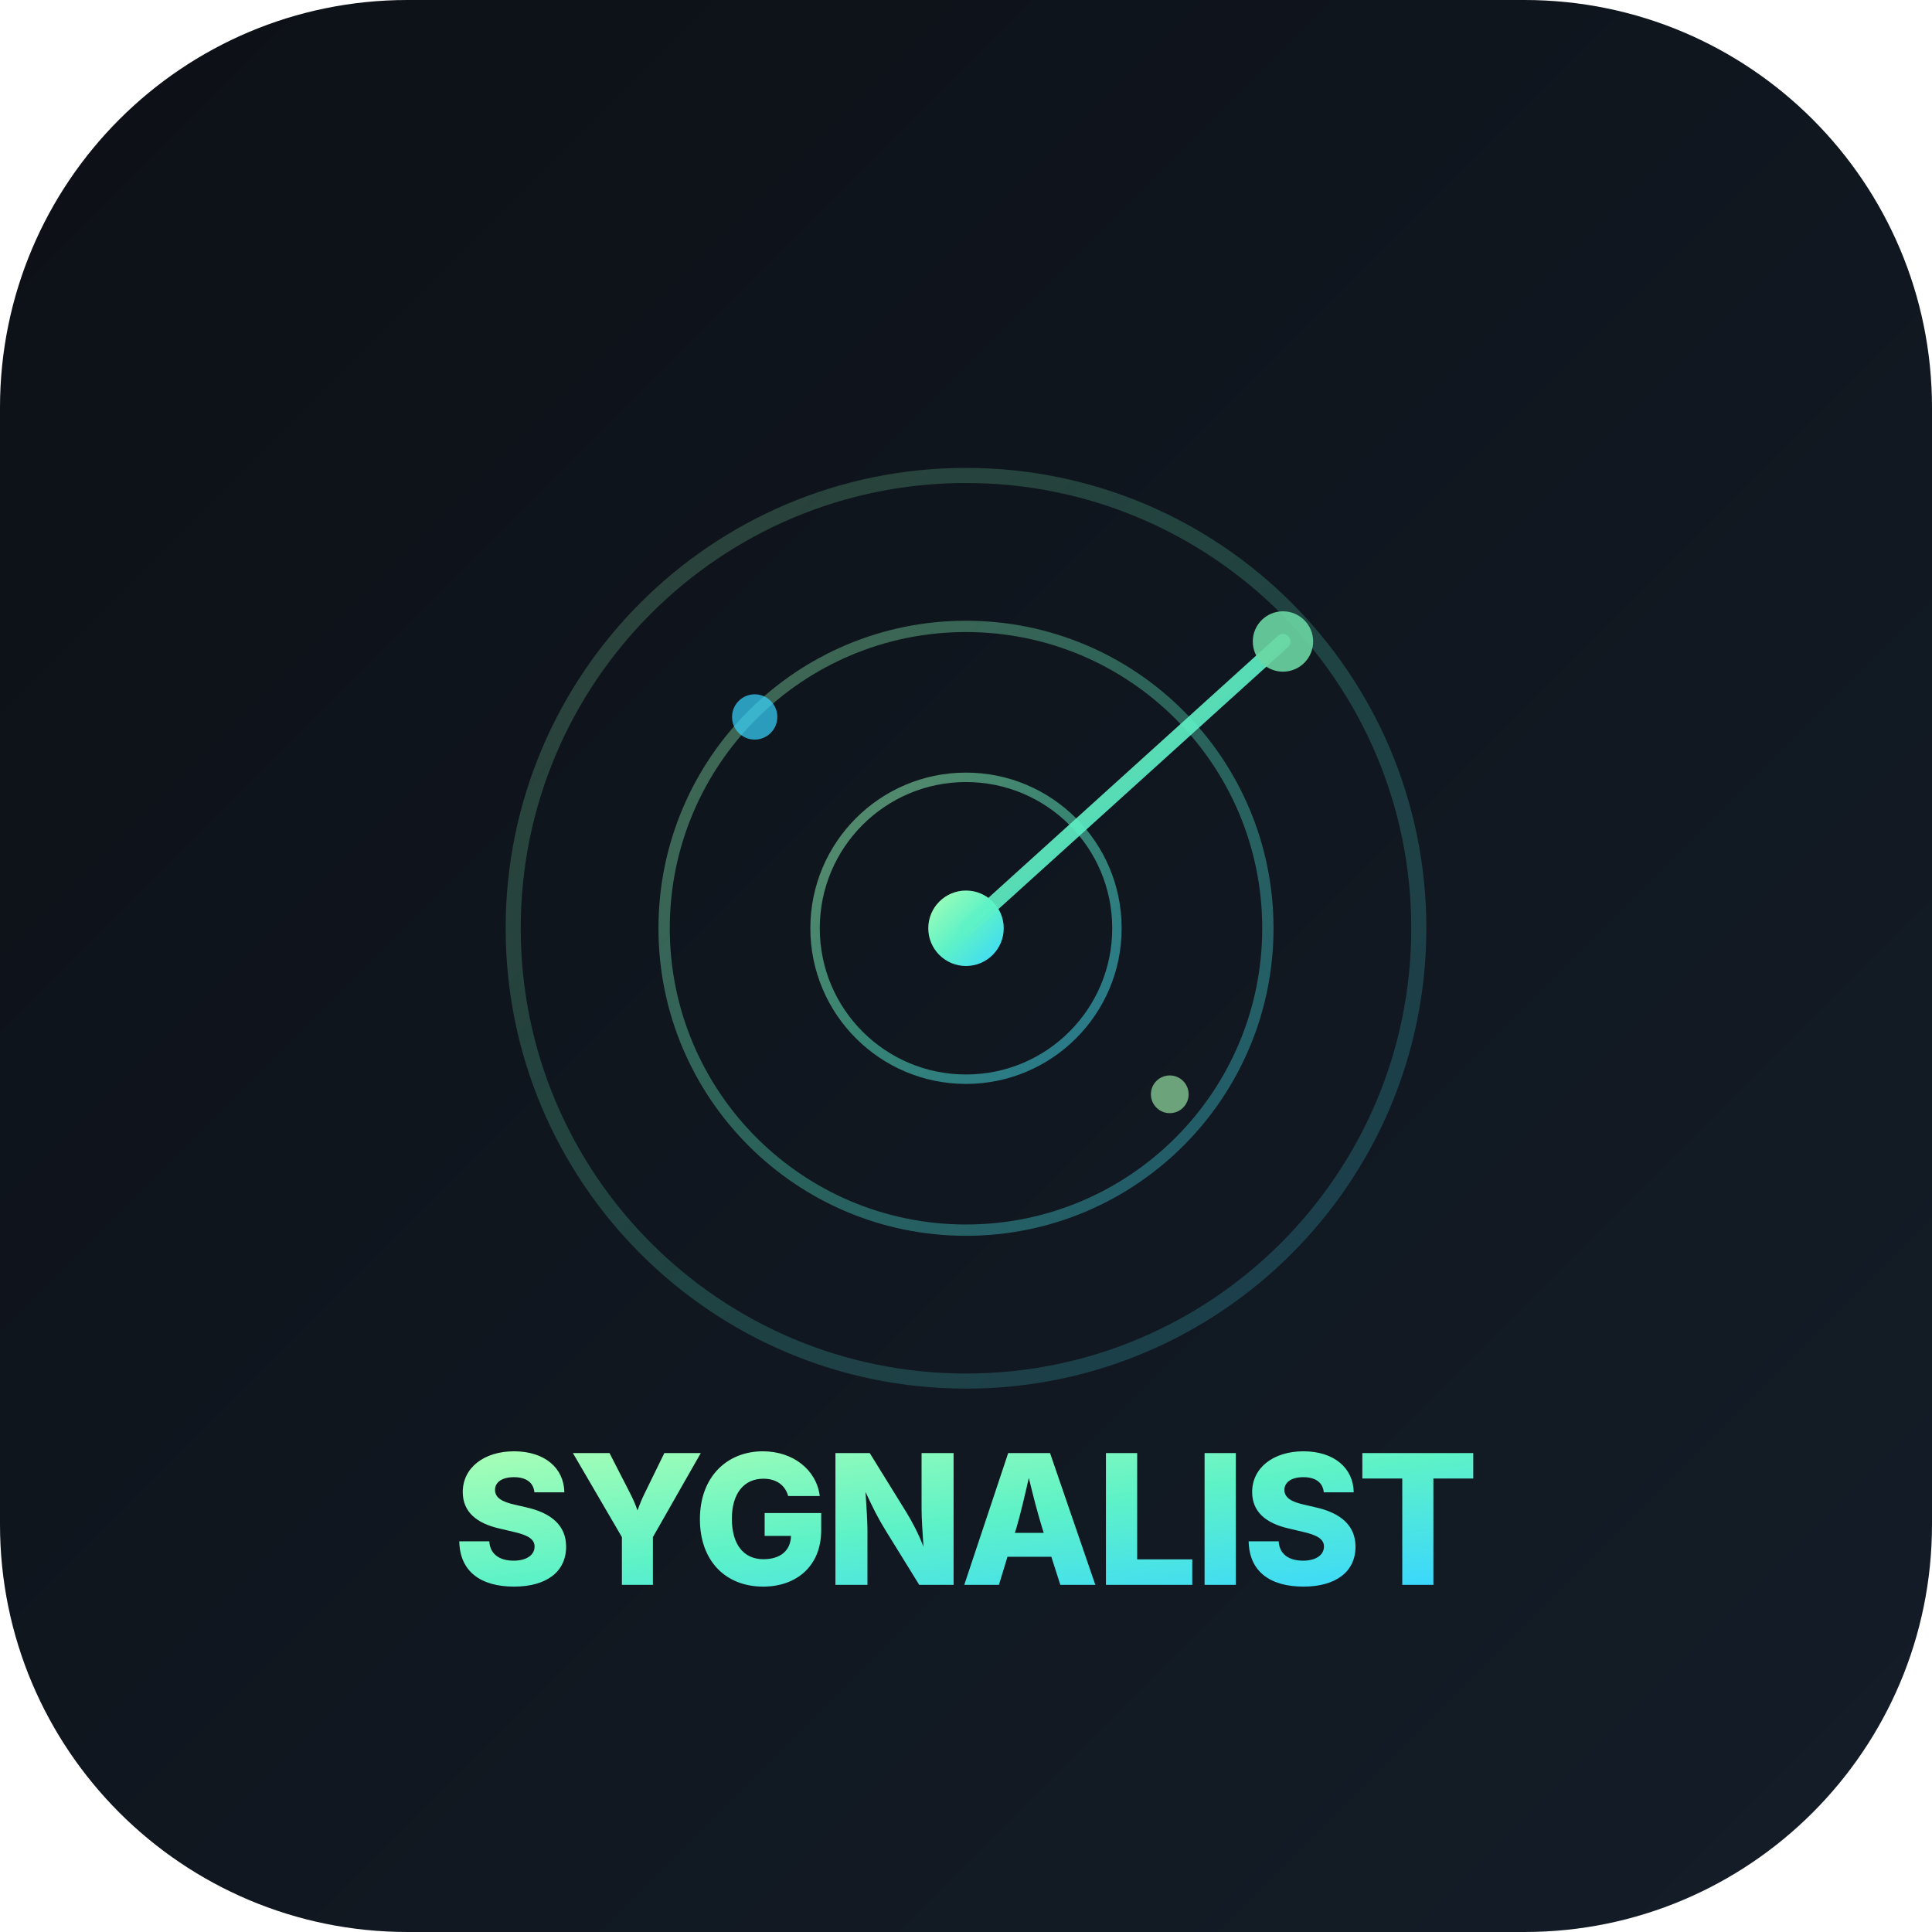
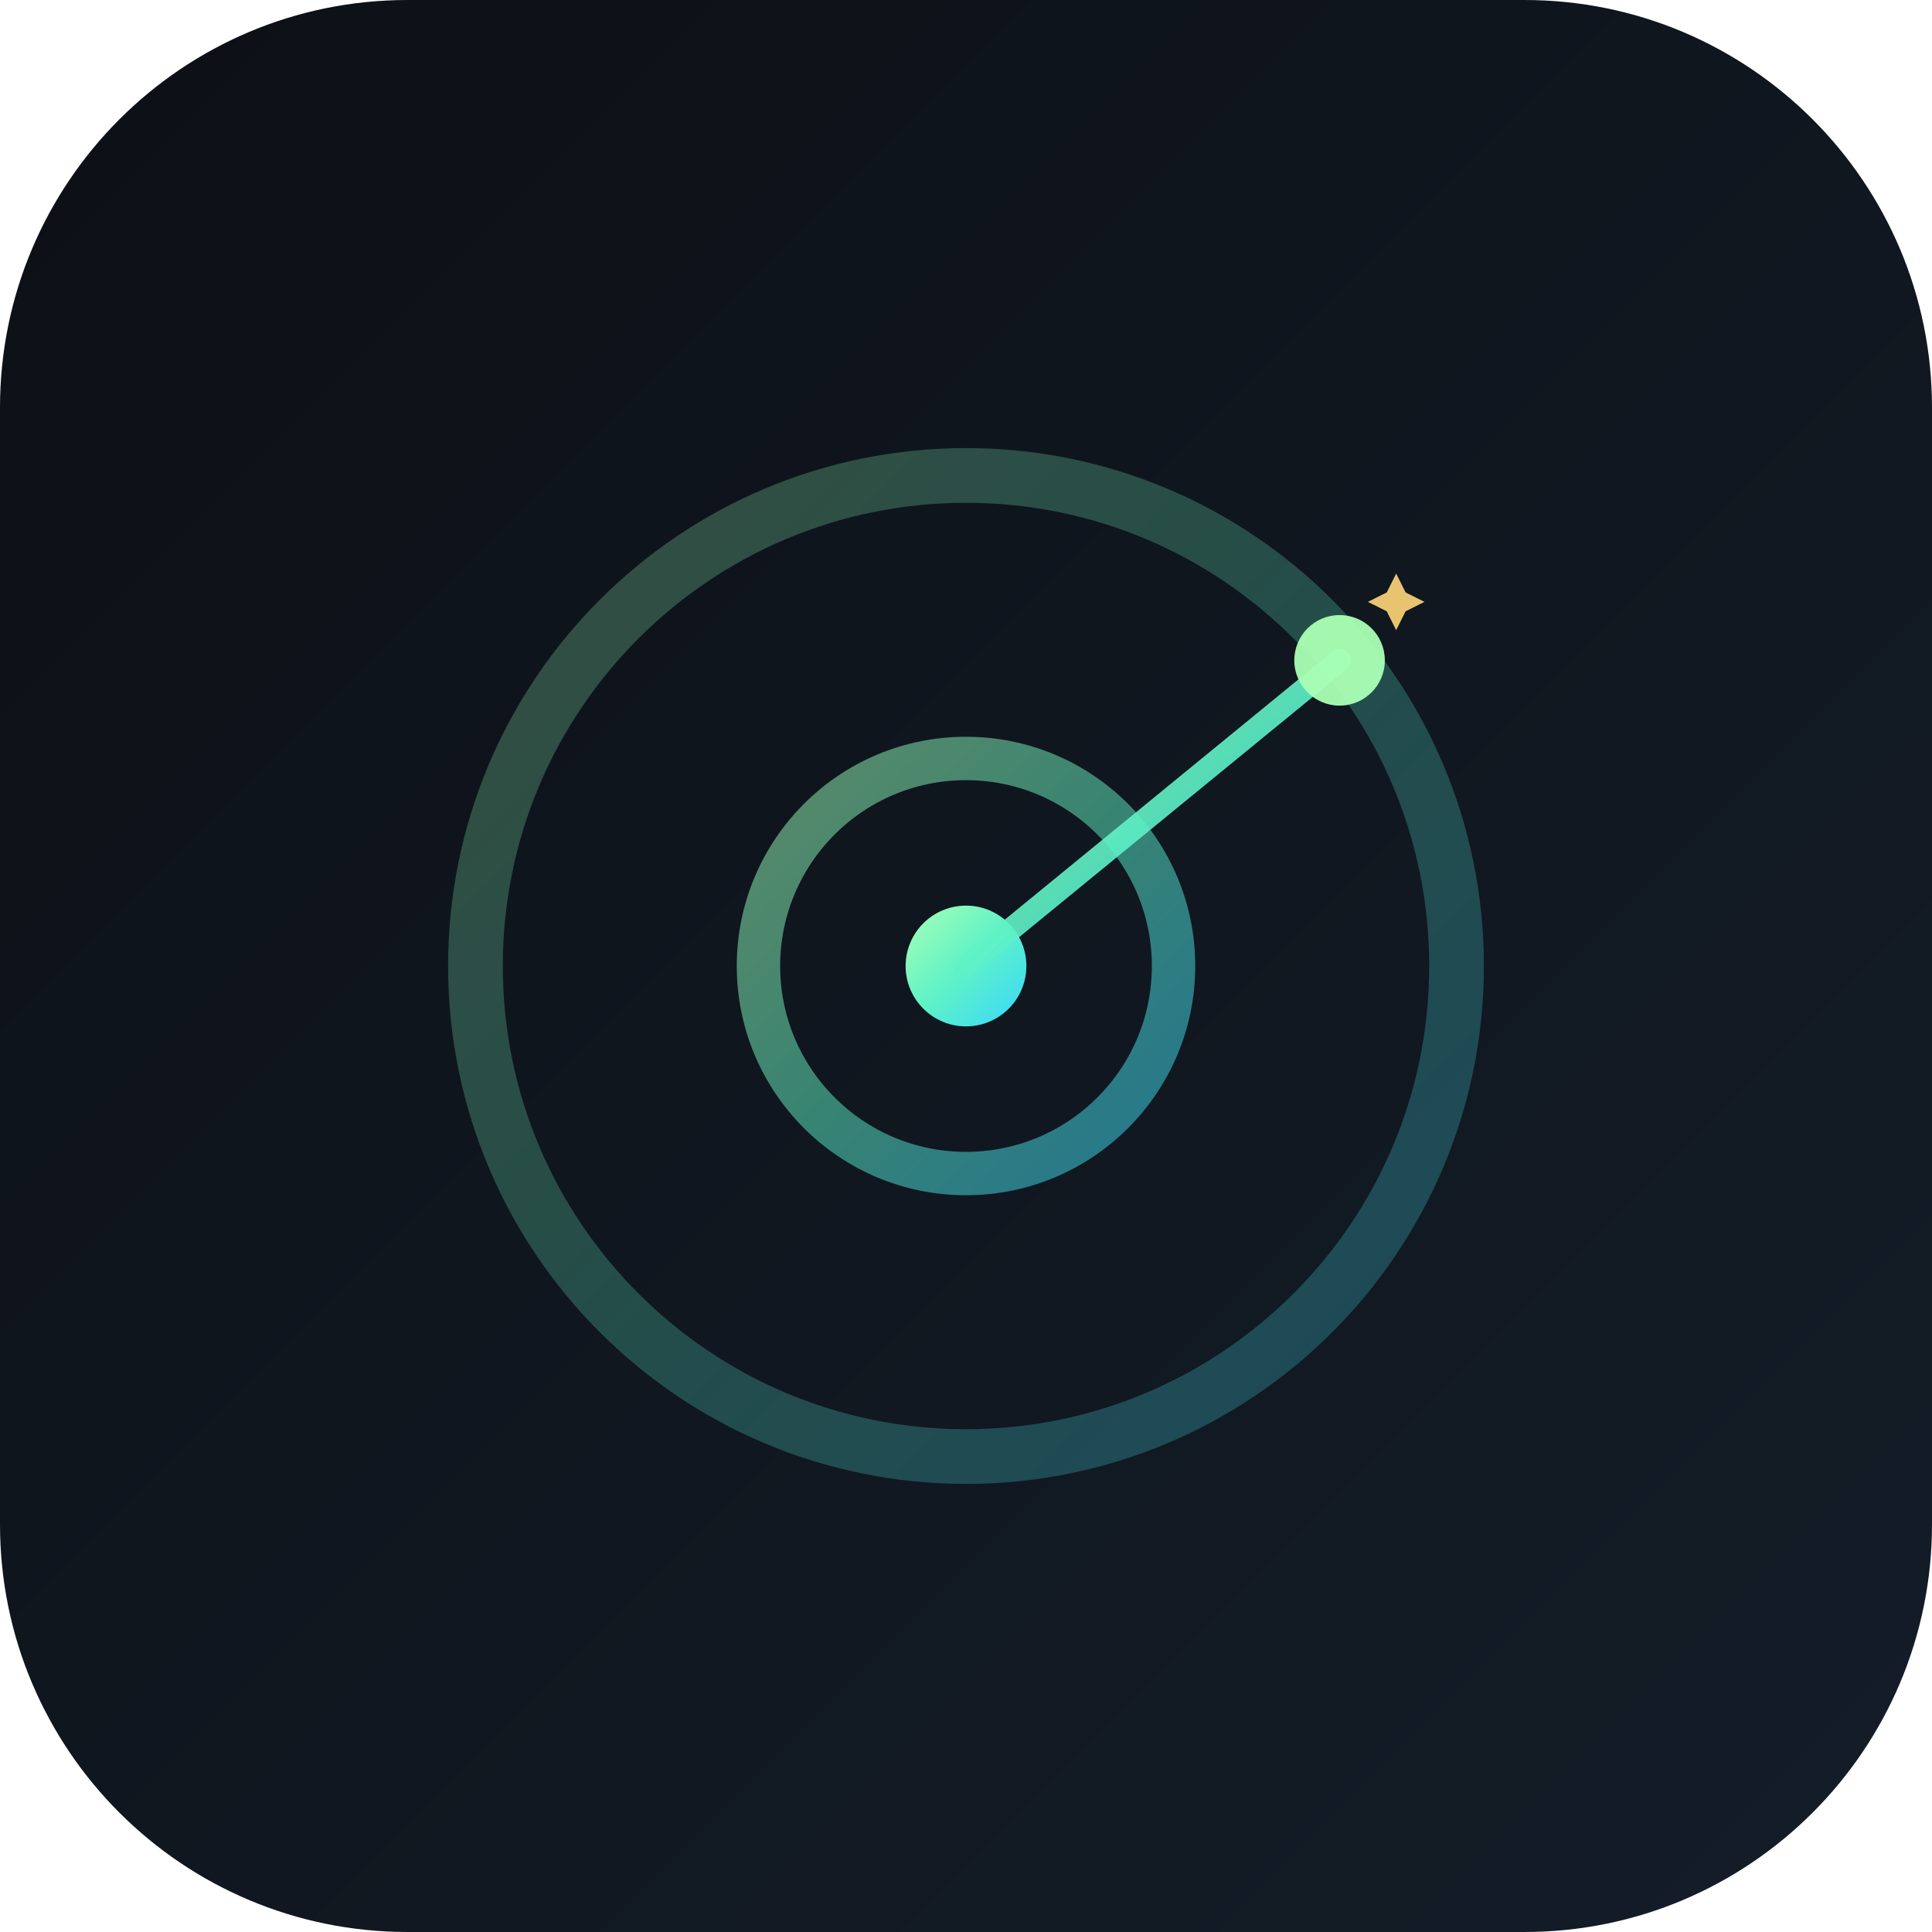
<svg xmlns="http://www.w3.org/2000/svg" viewBox="0 0 512 512">
  <defs>
    <linearGradient id="bg" x1="0%" y1="0%" x2="100%" y2="100%">
      <stop offset="0%" style="stop-color:#0C1016" />
      <stop offset="100%" style="stop-color:#141D28" />
    </linearGradient>
    <linearGradient id="glow" x1="0%" y1="0%" x2="100%" y2="100%">
      <stop offset="0%" style="stop-color:#A9FFB5" />
      <stop offset="50%" style="stop-color:#5EF2C7" />
      <stop offset="100%" style="stop-color:#39D6FF" />
    </linearGradient>
  </defs>
  <rect width="512" height="512" rx="108" fill="url(#bg)" />
-   <circle cx="256" cy="246" r="120" fill="none" stroke="url(#glow)" stroke-width="4" opacity="0.2" />
-   <circle cx="256" cy="246" r="80" fill="none" stroke="url(#glow)" stroke-width="3" opacity="0.35" />
-   <circle cx="256" cy="246" r="40" fill="none" stroke="url(#glow)" stroke-width="2.5" opacity="0.5" />
-   <circle cx="256" cy="246" r="10" fill="url(#glow)" />
-   <line x1="256" y1="246" x2="340" y2="170" stroke="url(#glow)" stroke-width="4" stroke-linecap="round" opacity="0.9" />
-   <circle cx="340" cy="170" r="8" fill="#6AD7A3" opacity="0.9" />
-   <circle cx="200" cy="190" r="6" fill="#39D6FF" opacity="0.7" />
-   <circle cx="310" cy="290" r="5" fill="#A9FFB5" opacity="0.6" />
-   <text x="256" y="420" text-anchor="middle" font-family="system-ui,-apple-system,sans-serif" font-weight="800" font-size="48" fill="url(#glow)" letter-spacing="-1">SYGNALIST</text>
+   <circle cx="256" cy="256" r="130" fill="none" stroke="url(#glow)" stroke-width="14.5" opacity="0.25" />
+   <circle cx="256" cy="256" r="55" fill="none" stroke="url(#glow)" stroke-width="11.5" opacity="0.5" />
+   <circle cx="256" cy="256" r="16" fill="url(#glow)" />
+   <line x1="256" y1="256" x2="355" y2="175" stroke="url(#glow)" stroke-width="6" stroke-linecap="round" opacity="0.9" />
+   <circle cx="355" cy="175" r="12" fill="#A9FFB5" opacity="0.95" />
+   <path d="M370 152 l2.5 5 5 2.5-5 2.5-2.5 5-2.5-5-5-2.5 5-2.5z" fill="#FFD77A" opacity="0.9" />
</svg>
